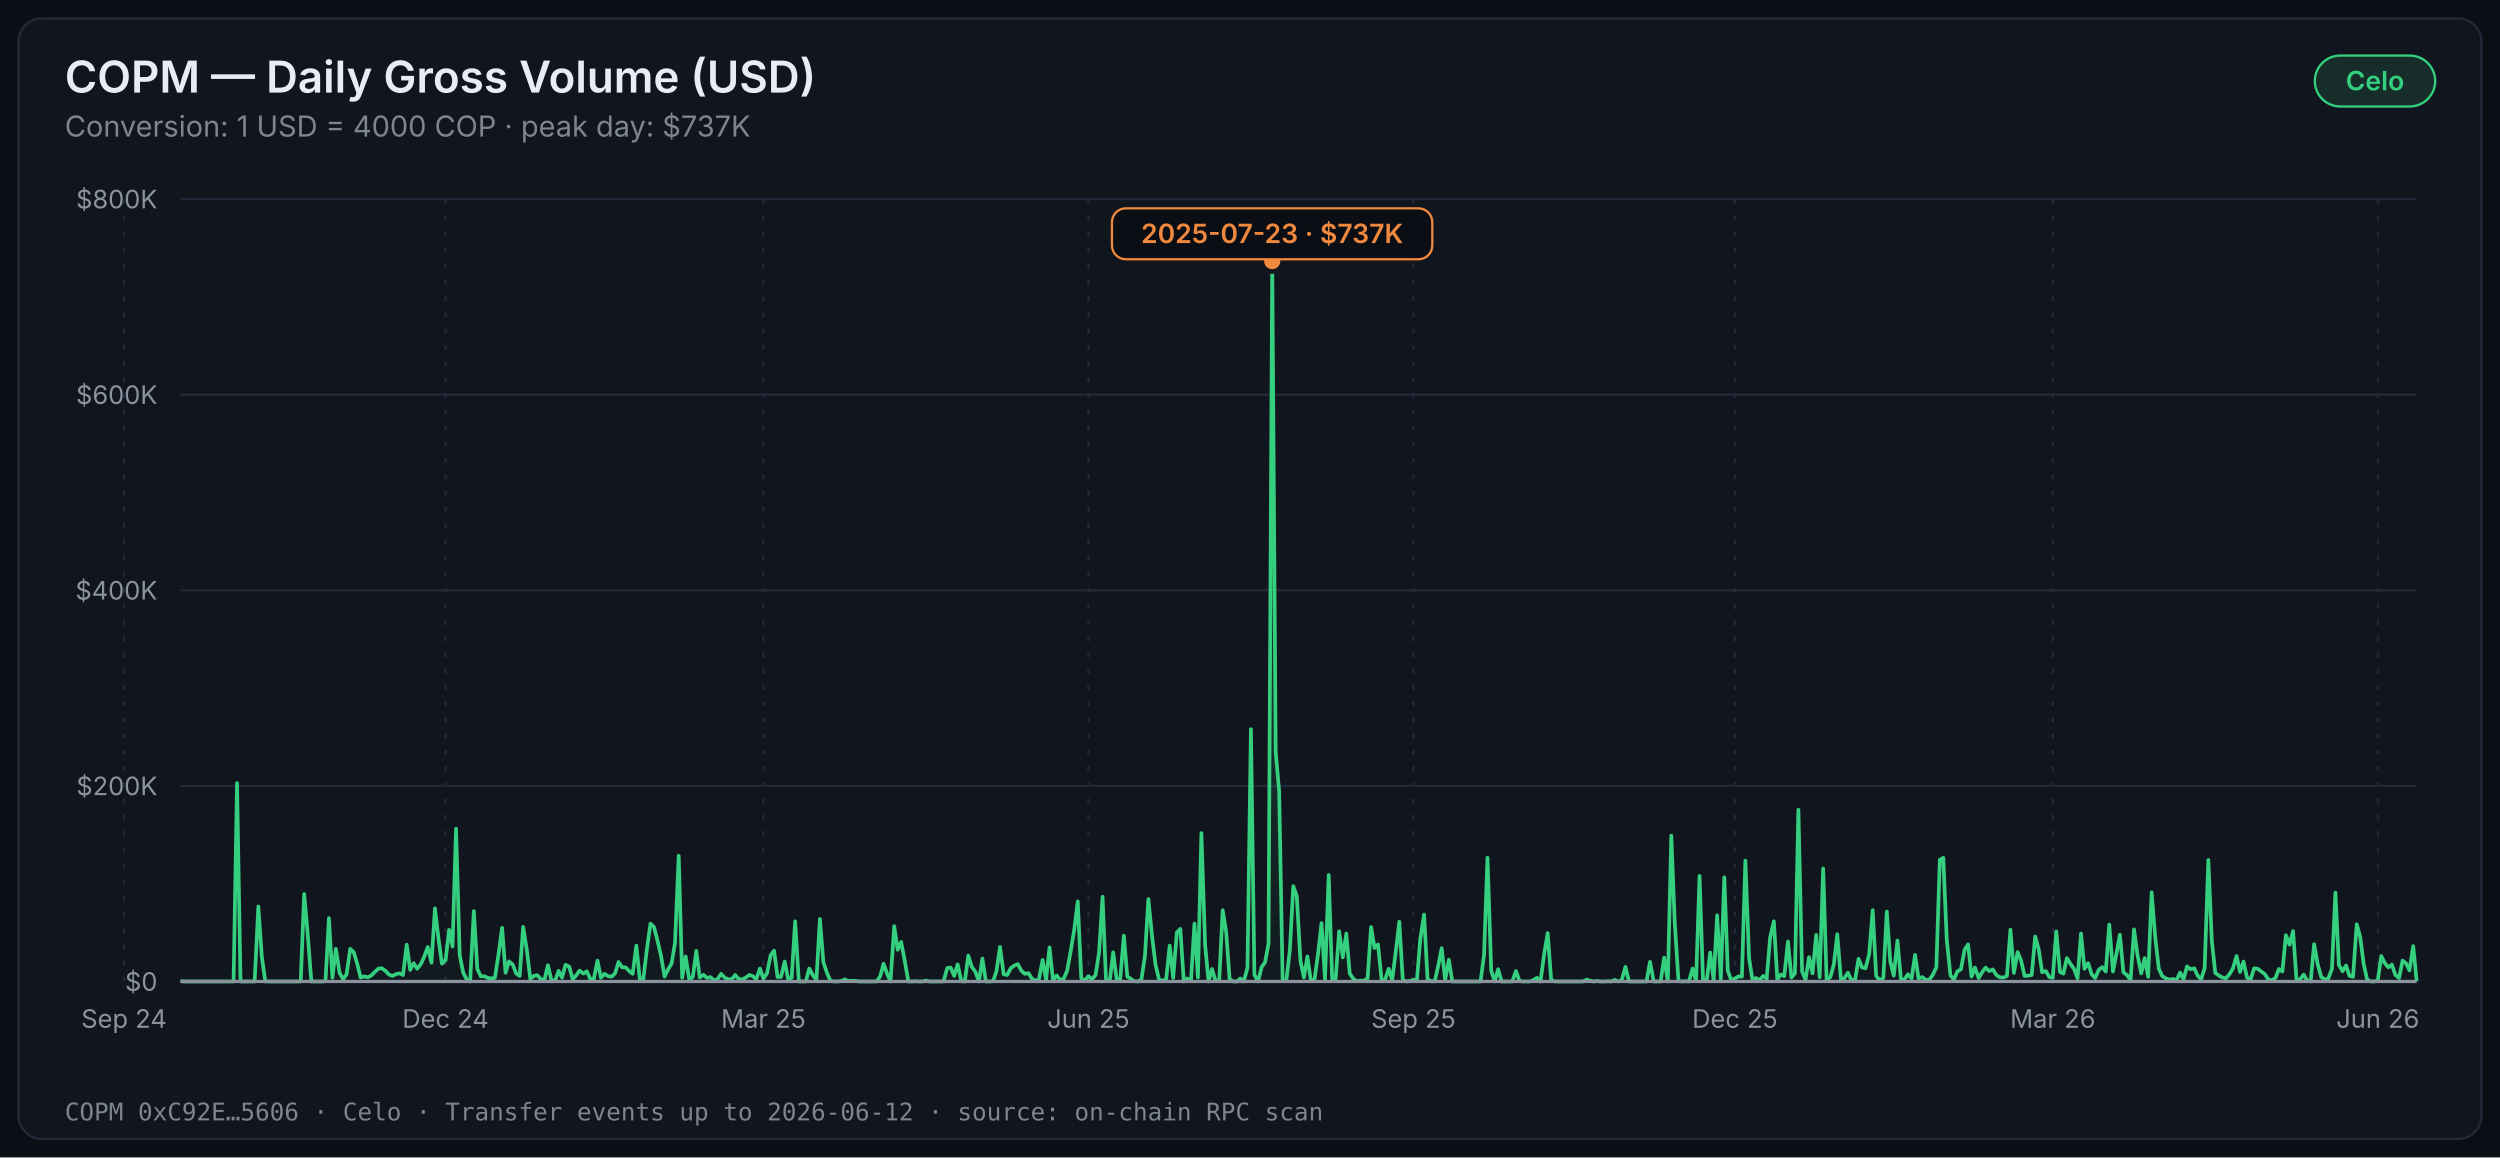
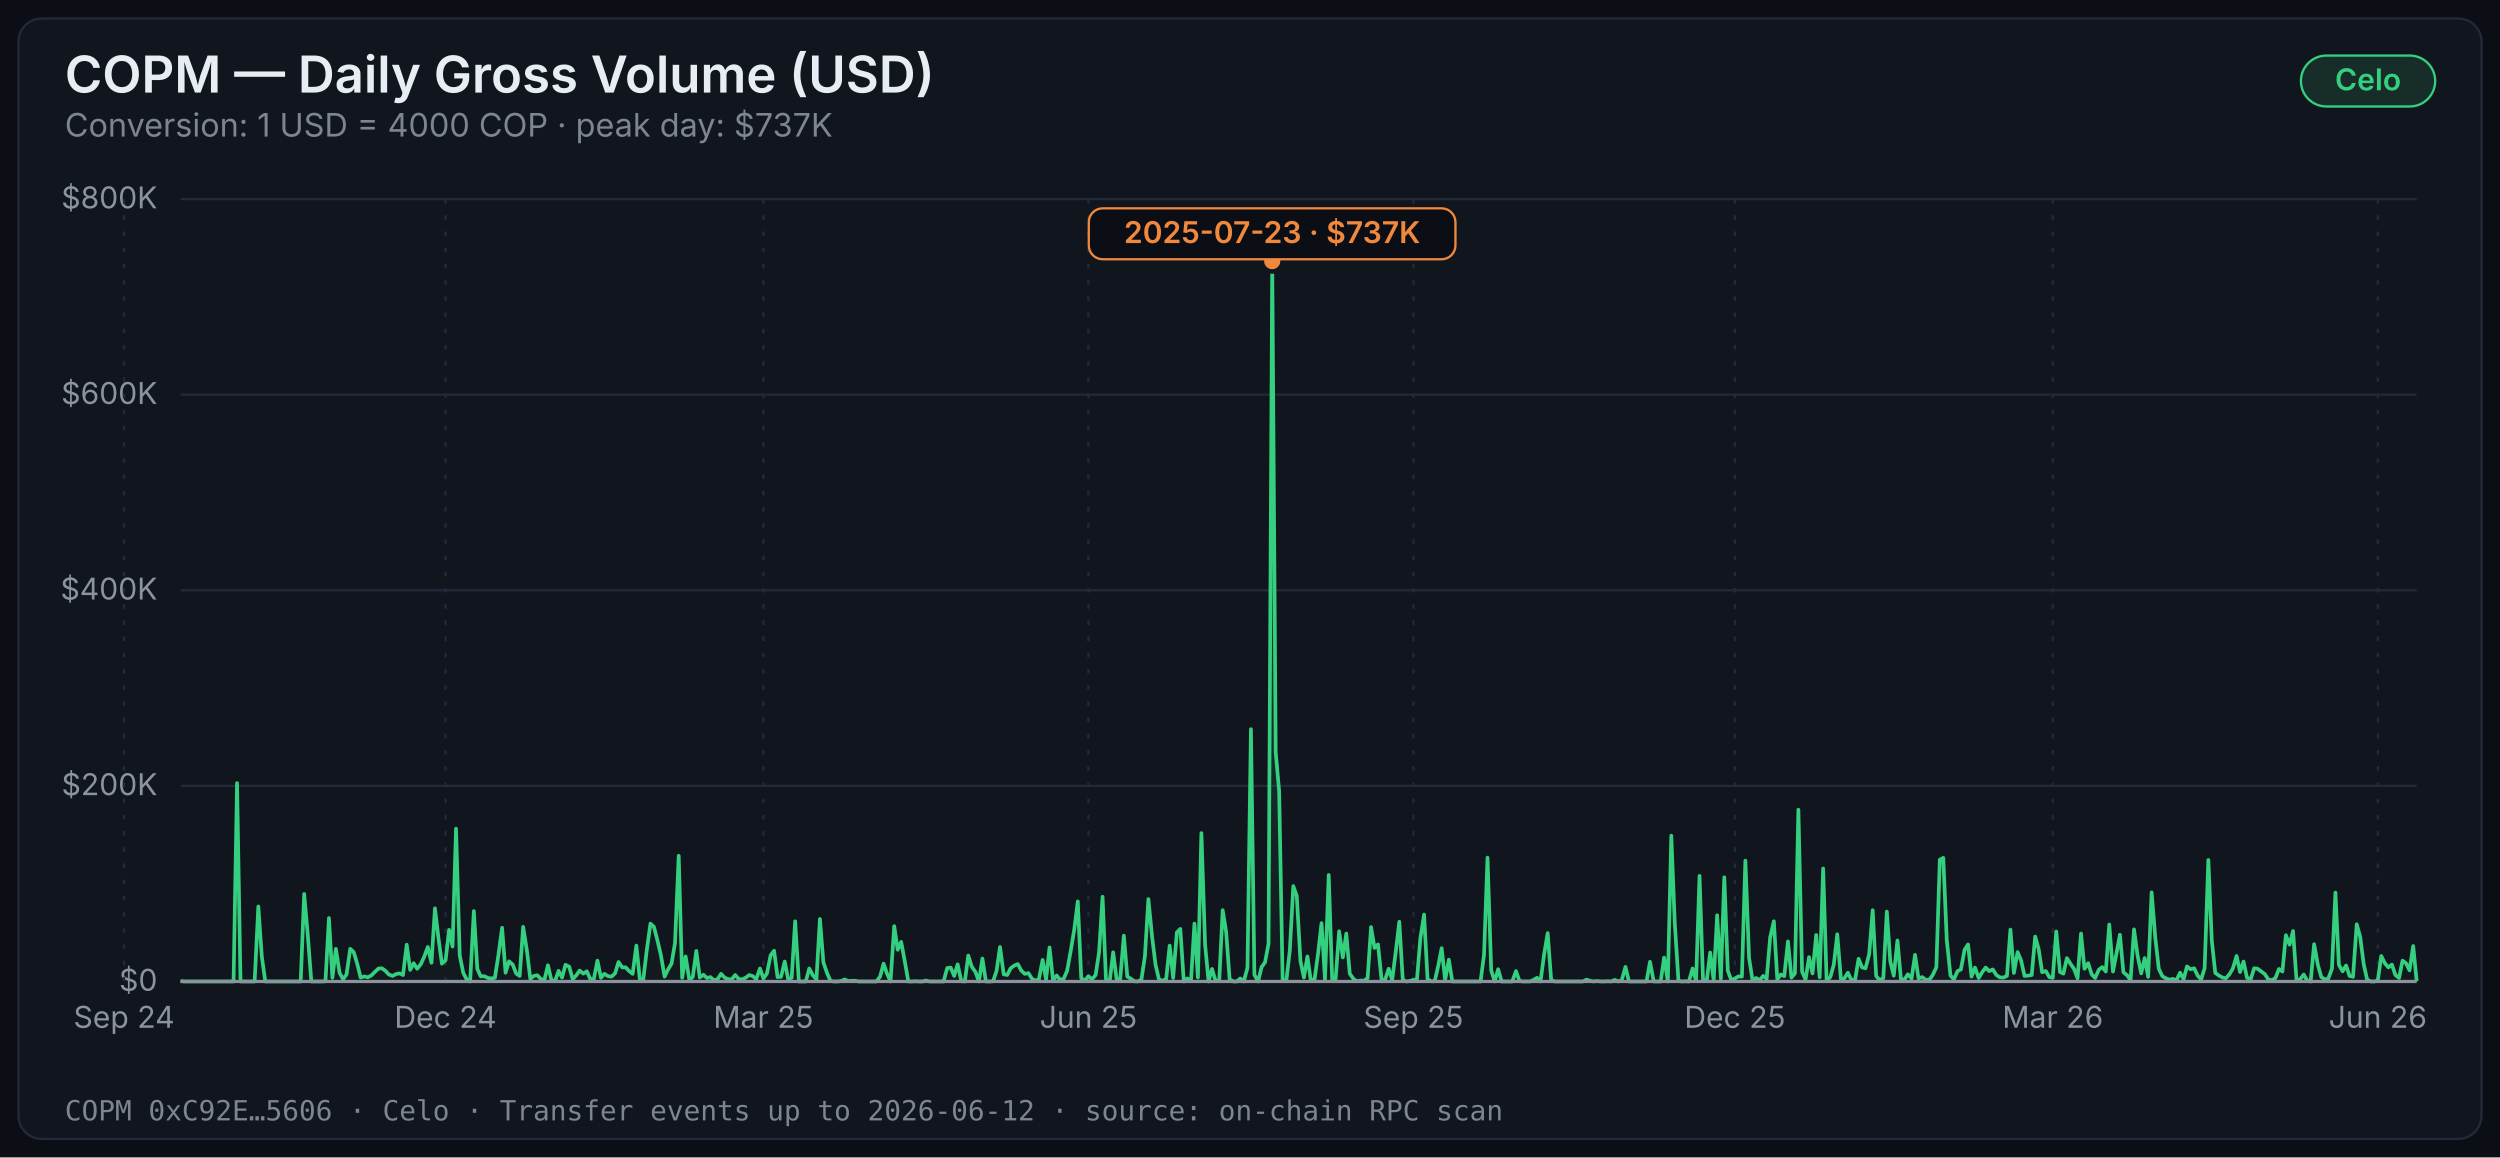
<svg xmlns="http://www.w3.org/2000/svg" width="1080" height="500" viewBox="0 0 1080 500" role="img" aria-label="COPM — Daily Gross Volume (USD)">
  <style>
-     .title { font: 600 19px -apple-system, 'Segoe UI', system-ui, sans-serif; fill: #e6edf3; }
-     .subtitle { font: 400 12.5px -apple-system, 'Segoe UI', system-ui, sans-serif; fill: #7d8590; }
-     .axis { font: 400 11px -apple-system, 'Segoe UI', system-ui, sans-serif; fill: #8b949e; }
-     .label { font: 500 12px -apple-system, 'Segoe UI', system-ui, sans-serif; fill: #e6edf3; }
-     .annot { font: 600 11.5px -apple-system, 'Segoe UI', system-ui, sans-serif; }
-     .badge { font: 600 11.5px -apple-system, 'Segoe UI', system-ui, sans-serif; }
-     .footer { font: 400 10.5px ui-monospace, 'SF Mono', Menlo, monospace; fill: #7d8590; }
+     .title { font: 600 22px -apple-system, 'Segoe UI', system-ui, sans-serif; fill: #e6edf3; }
+     .subtitle { font: 400 14px -apple-system, 'Segoe UI', system-ui, sans-serif; fill: #7d8590; }
+     .axis { font: 400 13px -apple-system, 'Segoe UI', system-ui, sans-serif; fill: #8b949e; }
+     .label { font: 500 14px -apple-system, 'Segoe UI', system-ui, sans-serif; fill: #e6edf3; }
+     .annot { font: 600 13px -apple-system, 'Segoe UI', system-ui, sans-serif; }
+     .badge { font: 600 13px -apple-system, 'Segoe UI', system-ui, sans-serif; }
+     .footer { font: 400 12px ui-monospace, 'SF Mono', Menlo, monospace; fill: #7d8590; }
  </style>
  <defs>
    <linearGradient id="g1" x1="0" y1="0" x2="0" y2="1">
      <stop offset="0%" stop-color="#35d07f" stop-opacity="0.35" />
      <stop offset="100%" stop-color="#35d07f" stop-opacity="0.02" />
    </linearGradient>
  </defs>
  <rect width="1080" height="500" fill="#0b0e14" />
  <rect x="8" y="8" width="1064" height="484" rx="10" fill="#11151d" stroke="#222938" stroke-width="1" />
  <text x="28" y="40" class="title">COPM — Daily Gross Volume (USD)</text>
-   <rect x="1000" y="24" width="52" height="22" rx="11" fill="#35d07f22" stroke="#35d07f" stroke-width="1" />
-   <text x="1026" y="39" class="badge" fill="#35d07f" text-anchor="middle">Celo</text>
+   <rect x="994" y="24" width="58" height="22" rx="11" fill="#35d07f22" stroke="#35d07f" stroke-width="1" />
+   <text x="1023" y="39" class="badge" fill="#35d07f" text-anchor="middle">Celo</text>
  <text x="28" y="59" class="subtitle">Conversion: 1 USD = 4000 COP · peak day: $737K</text>
  <line x1="78" y1="424" x2="1044" y2="424" stroke="#222938" stroke-width="1" />
  <text x="68" y="428" class="axis" text-anchor="end">$0</text>
  <line x1="78" y1="339.5" x2="1044" y2="339.5" stroke="#222938" stroke-width="1" />
  <text x="68" y="343.5" class="axis" text-anchor="end">$200K</text>
  <line x1="78" y1="255" x2="1044" y2="255" stroke="#222938" stroke-width="1" />
  <text x="68" y="259" class="axis" text-anchor="end">$400K</text>
  <line x1="78" y1="170.5" x2="1044" y2="170.5" stroke="#222938" stroke-width="1" />
  <text x="68" y="174.5" class="axis" text-anchor="end">$600K</text>
  <line x1="78" y1="86" x2="1044" y2="86" stroke="#222938" stroke-width="1" />
  <text x="68" y="90" class="axis" text-anchor="end">$800K</text>
  <line x1="53.583" y1="86" x2="53.583" y2="424" stroke="#222938" stroke-width="1" stroke-dasharray="2,5" />
  <text x="53.583" y="444" class="axis" text-anchor="middle">Sep 24</text>
  <line x1="192.455" y1="86" x2="192.455" y2="424" stroke="#222938" stroke-width="1" stroke-dasharray="2,5" />
  <text x="192.455" y="444" class="axis" text-anchor="middle">Dec 24</text>
  <line x1="329.801" y1="86" x2="329.801" y2="424" stroke="#222938" stroke-width="1" stroke-dasharray="2,5" />
  <text x="329.801" y="444" class="axis" text-anchor="middle">Mar 25</text>
  <line x1="470.199" y1="86" x2="470.199" y2="424" stroke="#222938" stroke-width="1" stroke-dasharray="2,5" />
  <text x="470.199" y="444" class="axis" text-anchor="middle">Jun 25</text>
  <line x1="610.597" y1="86" x2="610.597" y2="424" stroke="#222938" stroke-width="1" stroke-dasharray="2,5" />
  <text x="610.597" y="444" class="axis" text-anchor="middle">Sep 25</text>
  <line x1="749.469" y1="86" x2="749.469" y2="424" stroke="#222938" stroke-width="1" stroke-dasharray="2,5" />
  <text x="749.469" y="444" class="axis" text-anchor="middle">Dec 25</text>
  <line x1="886.815" y1="86" x2="886.815" y2="424" stroke="#222938" stroke-width="1" stroke-dasharray="2,5" />
  <text x="886.815" y="444" class="axis" text-anchor="middle">Mar 26</text>
  <line x1="1027.213" y1="86" x2="1027.213" y2="424" stroke="#222938" stroke-width="1" stroke-dasharray="2,5" />
  <text x="1027.213" y="444" class="axis" text-anchor="middle">Jun 26</text>
  <path d="M 78 424 L 78.0 423.8 L 79.5 424.0 L 81.1 424.0 L 82.6 424.0 L 84.1 424.0 L 85.6 424.0 L 87.2 424.0 L 88.7 424.0 L 90.2 424.0 L 91.7 424.0 L 93.3 424.0 L 94.8 424.0 L 96.3 424.0 L 97.8 424.0 L 99.4 424.0 L 100.9 424.0 L 102.4 338.3 L 103.9 424.0 L 105.5 424.0 L 107.0 424.0 L 108.5 424.0 L 110.0 424.0 L 111.6 391.6 L 113.1 413.2 L 114.6 424.0 L 116.2 424.0 L 117.7 424.0 L 119.2 424.0 L 120.7 424.0 L 122.3 424.0 L 123.8 424.0 L 125.3 424.0 L 126.8 424.0 L 128.4 424.0 L 129.9 424.0 L 131.4 386.2 L 132.9 403.2 L 134.5 424.0 L 136.0 424.0 L 137.5 424.0 L 139.0 424.0 L 140.6 423.9 L 142.1 396.6 L 143.6 422.4 L 145.1 409.9 L 146.7 420.3 L 148.2 423.0 L 149.7 421.0 L 151.3 409.9 L 152.8 411.3 L 154.3 416.3 L 155.8 422.3 L 157.4 421.8 L 158.9 422.2 L 160.4 421.4 L 161.9 419.9 L 163.5 418.4 L 165.0 418.3 L 166.5 419.4 L 168.0 421.0 L 169.6 421.6 L 171.1 420.8 L 172.6 420.5 L 174.1 421.2 L 175.7 408.1 L 177.2 419.0 L 178.7 416.1 L 180.2 418.5 L 181.8 416.5 L 183.3 413.2 L 184.8 409.1 L 186.4 415.9 L 187.9 392.4 L 189.4 405.2 L 190.9 416.3 L 192.5 414.8 L 194.0 401.7 L 195.5 408.9 L 197.0 358.0 L 198.6 412.7 L 200.1 420.2 L 201.6 423.1 L 203.1 424.0 L 204.7 393.6 L 206.2 418.6 L 207.7 421.8 L 209.2 421.7 L 210.8 422.5 L 212.3 422.7 L 213.8 422.4 L 215.3 412.7 L 216.9 400.8 L 218.4 420.2 L 219.9 415.3 L 221.5 416.7 L 223.0 420.6 L 224.5 421.6 L 226.0 400.4 L 227.6 410.5 L 229.1 422.9 L 230.6 421.6 L 232.1 421.3 L 233.7 423.0 L 235.2 423.3 L 236.7 417.0 L 238.2 423.4 L 239.8 423.8 L 241.3 419.4 L 242.8 422.3 L 244.3 416.8 L 245.9 417.6 L 247.4 423.0 L 248.9 421.4 L 250.4 419.3 L 252.0 420.6 L 253.5 419.6 L 255.0 422.9 L 256.5 423.1 L 258.1 415.0 L 259.6 422.4 L 261.1 420.7 L 262.7 421.7 L 264.2 421.9 L 265.7 420.5 L 267.2 415.6 L 268.8 417.9 L 270.3 417.9 L 271.8 419.5 L 273.3 420.7 L 274.9 408.5 L 276.4 423.0 L 277.9 423.1 L 279.4 410.5 L 281.0 399.0 L 282.5 400.4 L 284.0 406.2 L 285.5 412.6 L 287.1 421.9 L 288.6 418.8 L 290.1 416.3 L 291.6 407.4 L 293.2 369.7 L 294.7 422.4 L 296.2 413.2 L 297.8 423.4 L 299.3 422.0 L 300.8 410.8 L 302.3 422.3 L 303.9 421.1 L 305.4 422.5 L 306.9 422.1 L 308.4 423.5 L 310.0 423.0 L 311.5 420.7 L 313.0 422.3 L 314.5 423.0 L 316.1 423.1 L 317.6 421.2 L 319.1 422.9 L 320.6 423.1 L 322.2 422.3 L 323.7 421.2 L 325.2 421.7 L 326.7 423.0 L 328.3 418.4 L 329.8 422.7 L 331.3 420.6 L 332.9 412.7 L 334.4 410.7 L 335.9 422.1 L 337.4 422.0 L 339.0 415.4 L 340.5 423.1 L 342.0 422.4 L 343.5 398.0 L 345.1 424.0 L 346.6 424.0 L 348.1 424.0 L 349.6 418.4 L 351.2 421.4 L 352.7 423.1 L 354.2 397.0 L 355.7 415.7 L 357.3 420.4 L 358.8 423.8 L 360.3 424.0 L 361.8 424.0 L 363.4 423.8 L 364.9 423.1 L 366.4 423.8 L 368.0 423.7 L 369.5 423.7 L 371.0 424.0 L 372.5 424.0 L 374.1 424.0 L 375.6 424.0 L 377.1 424.0 L 378.6 424.0 L 380.2 421.9 L 381.7 416.3 L 383.2 420.6 L 384.7 424.0 L 386.3 400.1 L 387.8 410.3 L 389.3 406.9 L 390.8 414.9 L 392.4 424.0 L 393.9 424.0 L 395.4 423.9 L 396.9 424.0 L 398.5 424.0 L 400.0 423.6 L 401.5 424.0 L 403.1 424.0 L 404.6 424.0 L 406.1 424.0 L 407.6 424.0 L 409.2 418.2 L 410.7 418.0 L 412.2 421.6 L 413.7 416.6 L 415.3 423.9 L 416.8 424.0 L 418.3 412.8 L 419.8 417.6 L 421.4 419.9 L 422.9 424.0 L 424.4 414.1 L 425.9 424.0 L 427.5 424.0 L 429.0 423.9 L 430.5 419.5 L 432.0 409.1 L 433.6 420.9 L 435.1 421.2 L 436.6 418.3 L 438.2 417.1 L 439.7 416.5 L 441.2 419.3 L 442.7 420.7 L 444.3 420.4 L 445.8 422.8 L 447.3 423.6 L 448.8 423.1 L 450.4 414.7 L 451.9 423.2 L 453.4 409.3 L 454.9 423.5 L 456.5 421.4 L 458.0 423.4 L 459.5 422.8 L 461.0 419.4 L 462.6 410.5 L 464.1 401.4 L 465.6 389.4 L 467.1 422.6 L 468.7 423.6 L 470.2 421.7 L 471.7 423.1 L 473.3 421.2 L 474.8 411.4 L 476.3 387.4 L 477.8 423.5 L 479.4 423.8 L 480.9 411.4 L 482.4 423.2 L 483.9 423.3 L 485.5 404.2 L 487.0 421.9 L 488.5 422.8 L 490.0 423.9 L 491.6 424.0 L 493.1 423.1 L 494.6 413.1 L 496.1 388.4 L 497.7 404.6 L 499.2 416.8 L 500.7 423.2 L 502.2 423.7 L 503.8 422.9 L 505.3 408.5 L 506.8 422.5 L 508.4 402.8 L 509.9 401.3 L 511.4 424.0 L 512.9 422.7 L 514.5 423.8 L 516.0 399.0 L 517.5 422.3 L 519.0 359.9 L 520.6 408.1 L 522.1 424.0 L 523.6 418.6 L 525.1 423.7 L 526.7 423.8 L 528.2 393.2 L 529.7 402.6 L 531.2 423.0 L 532.8 424.0 L 534.3 424.0 L 535.8 422.7 L 537.3 424.0 L 538.9 418.1 L 540.4 315.0 L 541.9 421.1 L 543.5 424.0 L 545.0 417.8 L 546.5 415.7 L 548.0 407.7 L 549.6 112.8 L 551.1 324.9 L 552.6 341.9 L 554.1 423.8 L 555.7 423.6 L 557.2 410.6 L 558.7 382.8 L 560.2 387.0 L 561.8 415.2 L 563.3 422.3 L 564.8 413.2 L 566.3 423.8 L 567.9 423.0 L 569.4 412.0 L 570.9 398.8 L 572.4 423.0 L 574.0 378.0 L 575.5 423.1 L 577.0 422.8 L 578.5 402.3 L 580.1 413.6 L 581.6 403.3 L 583.1 420.6 L 584.7 422.9 L 586.2 423.9 L 587.7 423.6 L 589.2 423.7 L 590.8 422.6 L 592.3 400.5 L 593.8 409.5 L 595.3 408.0 L 596.9 423.9 L 598.4 423.1 L 599.9 418.5 L 601.4 423.4 L 603.0 410.9 L 604.5 398.2 L 606.0 423.3 L 607.5 424.0 L 609.1 423.8 L 610.6 423.3 L 612.1 423.4 L 613.6 405.3 L 615.2 395.1 L 616.7 423.0 L 618.2 423.9 L 619.8 423.9 L 621.3 417.3 L 622.8 409.6 L 624.3 423.4 L 625.9 414.6 L 627.4 424.0 L 628.9 424.0 L 630.4 424.0 L 632.0 424.0 L 633.5 424.0 L 635.0 424.0 L 636.5 424.0 L 638.1 424.0 L 639.6 424.0 L 641.1 412.5 L 642.6 370.5 L 644.2 419.2 L 645.7 424.0 L 647.2 418.7 L 648.7 424.0 L 650.3 424.0 L 651.8 424.0 L 653.3 424.0 L 654.9 419.5 L 656.4 423.8 L 657.9 424.0 L 659.4 424.0 L 661.0 424.0 L 662.5 423.3 L 664.0 422.4 L 665.5 424.0 L 667.1 412.0 L 668.6 403.1 L 670.1 423.3 L 671.6 424.0 L 673.2 424.0 L 674.7 424.0 L 676.2 424.0 L 677.7 424.0 L 679.3 424.0 L 680.8 424.0 L 682.3 424.0 L 683.8 424.0 L 685.4 423.2 L 686.9 423.7 L 688.4 424.0 L 690.0 423.8 L 691.5 424.0 L 693.0 424.0 L 694.5 423.9 L 696.1 424.0 L 697.6 423.3 L 699.1 424.0 L 700.6 423.4 L 702.2 417.7 L 703.7 424.0 L 705.2 424.0 L 706.7 424.0 L 708.3 424.0 L 709.8 424.0 L 711.3 424.0 L 712.8 415.5 L 714.4 424.0 L 715.9 424.0 L 717.4 424.0 L 718.9 413.7 L 720.5 424.0 L 722.0 361.0 L 723.5 398.8 L 725.1 423.8 L 726.6 424.0 L 728.1 423.9 L 729.6 424.0 L 731.2 418.4 L 732.7 423.8 L 734.2 378.4 L 735.7 423.2 L 737.3 423.8 L 738.8 411.5 L 740.3 423.5 L 741.8 395.4 L 743.4 422.8 L 744.9 379.0 L 746.4 419.3 L 747.9 423.4 L 749.5 422.7 L 751.0 421.8 L 752.5 421.9 L 754.0 371.8 L 755.6 413.9 L 757.1 423.5 L 758.6 422.5 L 760.2 423.4 L 761.7 421.6 L 763.2 422.8 L 764.7 405.0 L 766.3 398.0 L 767.8 423.1 L 769.3 421.0 L 770.8 421.7 L 772.4 406.7 L 773.9 422.3 L 775.4 420.5 L 776.9 349.8 L 778.5 419.7 L 780.0 423.2 L 781.5 413.5 L 783.0 420.5 L 784.6 403.9 L 786.1 422.2 L 787.6 375.2 L 789.1 423.5 L 790.7 422.1 L 792.2 416.7 L 793.7 403.6 L 795.3 423.3 L 796.8 422.6 L 798.3 420.2 L 799.8 423.4 L 801.4 423.3 L 802.9 414.2 L 804.4 417.9 L 805.9 418.3 L 807.5 412.1 L 809.0 393.2 L 810.5 421.6 L 812.0 423.5 L 813.6 422.5 L 815.1 393.8 L 816.6 415.3 L 818.1 421.5 L 819.7 406.3 L 821.2 423.0 L 822.7 423.2 L 824.2 420.9 L 825.8 422.7 L 827.3 412.5 L 828.8 422.7 L 830.4 422.1 L 831.9 423.3 L 833.4 423.3 L 834.9 421.3 L 836.5 417.9 L 838.0 371.4 L 839.5 370.6 L 841.0 406.0 L 842.6 421.4 L 844.1 423.1 L 845.6 419.6 L 847.1 418.8 L 848.7 410.3 L 850.2 408.0 L 851.7 421.9 L 853.2 418.0 L 854.8 422.5 L 856.3 420.0 L 857.8 418.0 L 859.3 419.5 L 860.9 418.8 L 862.4 421.2 L 863.9 422.2 L 865.5 422.3 L 867.0 421.6 L 868.5 401.6 L 870.0 420.3 L 871.6 411.3 L 873.1 414.9 L 874.6 421.6 L 876.1 421.5 L 877.7 421.2 L 879.2 404.6 L 880.7 410.0 L 882.2 420.0 L 883.8 419.5 L 885.3 422.1 L 886.8 422.4 L 888.3 402.4 L 889.9 419.9 L 891.4 420.6 L 892.9 413.9 L 894.4 416.3 L 896.0 418.6 L 897.5 422.6 L 899.0 403.3 L 900.5 418.5 L 902.1 416.1 L 903.6 420.9 L 905.1 422.5 L 906.7 418.9 L 908.2 417.8 L 909.7 419.7 L 911.2 399.4 L 912.8 419.7 L 914.3 412.0 L 915.8 403.8 L 917.3 420.0 L 918.9 421.3 L 920.4 423.5 L 921.9 401.5 L 923.4 412.6 L 925.0 420.5 L 926.5 413.9 L 928.0 422.0 L 929.5 385.5 L 931.1 405.3 L 932.6 418.5 L 934.1 421.7 L 935.6 422.6 L 937.2 423.2 L 938.7 422.9 L 940.2 423.5 L 941.8 420.2 L 943.3 423.0 L 944.8 417.5 L 946.3 418.7 L 947.9 418.3 L 949.4 421.5 L 950.9 423.1 L 952.4 418.3 L 954.0 371.5 L 955.5 406.4 L 957.0 420.3 L 958.5 421.4 L 960.1 422.3 L 961.6 422.6 L 963.1 420.9 L 964.6 418.4 L 966.2 413.0 L 967.7 419.9 L 969.2 415.4 L 970.7 422.4 L 972.3 423.0 L 973.8 418.3 L 975.3 418.5 L 976.9 419.7 L 978.4 420.8 L 979.9 423.1 L 981.4 423.5 L 983.0 422.5 L 984.5 418.6 L 986.0 419.7 L 987.5 404.0 L 989.1 408.1 L 990.6 402.2 L 992.1 423.5 L 993.6 423.1 L 995.2 421.0 L 996.7 423.6 L 998.2 424.0 L 999.7 407.9 L 1001.3 416.8 L 1002.8 422.1 L 1004.3 423.1 L 1005.8 422.8 L 1007.4 418.5 L 1008.9 385.6 L 1010.4 416.8 L 1012.0 419.6 L 1013.5 417.1 L 1015.0 421.6 L 1016.5 422.0 L 1018.1 399.3 L 1019.6 404.7 L 1021.1 416.4 L 1022.6 423.2 L 1024.2 424.0 L 1025.7 424.0 L 1027.2 423.6 L 1028.7 413.0 L 1030.3 416.2 L 1031.8 417.9 L 1033.3 416.7 L 1034.8 421.2 L 1036.4 422.5 L 1037.9 415.0 L 1039.4 416.1 L 1040.9 419.2 L 1042.5 408.7 L 1044.0 423.9 L 1044 424 Z" fill="url(#g1)" />
  <path d="M 78.0 423.8 L 79.5 424.0 L 81.1 424.0 L 82.6 424.0 L 84.1 424.0 L 85.6 424.0 L 87.2 424.0 L 88.7 424.0 L 90.2 424.0 L 91.7 424.0 L 93.3 424.0 L 94.8 424.0 L 96.3 424.0 L 97.8 424.0 L 99.4 424.0 L 100.9 424.0 L 102.4 338.3 L 103.9 424.0 L 105.5 424.0 L 107.0 424.0 L 108.5 424.0 L 110.0 424.0 L 111.6 391.6 L 113.1 413.2 L 114.6 424.0 L 116.2 424.0 L 117.7 424.0 L 119.2 424.0 L 120.7 424.0 L 122.3 424.0 L 123.8 424.0 L 125.3 424.0 L 126.8 424.0 L 128.4 424.0 L 129.9 424.0 L 131.4 386.2 L 132.9 403.2 L 134.5 424.0 L 136.0 424.0 L 137.5 424.0 L 139.0 424.0 L 140.6 423.9 L 142.1 396.6 L 143.6 422.4 L 145.1 409.9 L 146.7 420.3 L 148.2 423.0 L 149.7 421.0 L 151.3 409.9 L 152.8 411.3 L 154.3 416.3 L 155.8 422.3 L 157.4 421.8 L 158.9 422.2 L 160.4 421.4 L 161.9 419.9 L 163.5 418.4 L 165.0 418.3 L 166.5 419.4 L 168.0 421.0 L 169.6 421.6 L 171.1 420.8 L 172.6 420.5 L 174.1 421.2 L 175.7 408.1 L 177.2 419.0 L 178.7 416.1 L 180.2 418.5 L 181.8 416.5 L 183.3 413.2 L 184.8 409.1 L 186.4 415.9 L 187.9 392.4 L 189.4 405.2 L 190.9 416.3 L 192.5 414.8 L 194.0 401.7 L 195.5 408.9 L 197.0 358.0 L 198.6 412.7 L 200.1 420.2 L 201.6 423.1 L 203.1 424.0 L 204.7 393.6 L 206.2 418.6 L 207.7 421.8 L 209.2 421.7 L 210.8 422.5 L 212.3 422.7 L 213.8 422.4 L 215.3 412.7 L 216.9 400.8 L 218.4 420.2 L 219.9 415.3 L 221.5 416.7 L 223.0 420.6 L 224.5 421.6 L 226.0 400.4 L 227.6 410.5 L 229.1 422.9 L 230.6 421.6 L 232.1 421.3 L 233.7 423.0 L 235.2 423.3 L 236.7 417.0 L 238.2 423.4 L 239.8 423.8 L 241.3 419.4 L 242.8 422.3 L 244.3 416.8 L 245.9 417.6 L 247.4 423.0 L 248.9 421.4 L 250.4 419.3 L 252.0 420.6 L 253.5 419.6 L 255.0 422.9 L 256.5 423.1 L 258.1 415.0 L 259.6 422.4 L 261.1 420.7 L 262.7 421.7 L 264.2 421.9 L 265.7 420.5 L 267.2 415.6 L 268.8 417.9 L 270.3 417.9 L 271.8 419.5 L 273.3 420.7 L 274.9 408.5 L 276.4 423.0 L 277.9 423.1 L 279.4 410.5 L 281.0 399.0 L 282.5 400.4 L 284.0 406.2 L 285.5 412.6 L 287.1 421.9 L 288.6 418.8 L 290.1 416.3 L 291.6 407.4 L 293.2 369.7 L 294.7 422.4 L 296.2 413.2 L 297.8 423.4 L 299.3 422.0 L 300.8 410.8 L 302.3 422.3 L 303.9 421.1 L 305.4 422.5 L 306.9 422.1 L 308.4 423.5 L 310.0 423.0 L 311.5 420.7 L 313.0 422.3 L 314.5 423.0 L 316.1 423.1 L 317.6 421.2 L 319.1 422.9 L 320.6 423.1 L 322.2 422.3 L 323.7 421.2 L 325.2 421.7 L 326.7 423.0 L 328.3 418.4 L 329.8 422.7 L 331.3 420.6 L 332.9 412.7 L 334.4 410.7 L 335.9 422.1 L 337.4 422.0 L 339.0 415.4 L 340.5 423.1 L 342.0 422.4 L 343.5 398.0 L 345.1 424.0 L 346.6 424.0 L 348.1 424.0 L 349.6 418.4 L 351.2 421.4 L 352.7 423.1 L 354.2 397.0 L 355.7 415.7 L 357.3 420.4 L 358.8 423.8 L 360.3 424.0 L 361.8 424.0 L 363.4 423.8 L 364.9 423.1 L 366.4 423.8 L 368.0 423.7 L 369.5 423.7 L 371.0 424.0 L 372.5 424.0 L 374.1 424.0 L 375.6 424.0 L 377.1 424.0 L 378.6 424.0 L 380.2 421.9 L 381.7 416.3 L 383.2 420.6 L 384.7 424.0 L 386.3 400.1 L 387.8 410.3 L 389.3 406.9 L 390.8 414.9 L 392.4 424.0 L 393.9 424.0 L 395.4 423.9 L 396.9 424.0 L 398.5 424.0 L 400.0 423.6 L 401.5 424.0 L 403.1 424.0 L 404.6 424.0 L 406.1 424.0 L 407.6 424.0 L 409.2 418.2 L 410.7 418.0 L 412.2 421.6 L 413.7 416.6 L 415.3 423.9 L 416.8 424.0 L 418.3 412.8 L 419.8 417.6 L 421.4 419.9 L 422.9 424.0 L 424.4 414.1 L 425.9 424.0 L 427.5 424.0 L 429.0 423.9 L 430.5 419.5 L 432.0 409.1 L 433.6 420.9 L 435.1 421.2 L 436.6 418.3 L 438.2 417.1 L 439.7 416.5 L 441.2 419.3 L 442.7 420.7 L 444.3 420.4 L 445.8 422.8 L 447.3 423.6 L 448.8 423.1 L 450.4 414.7 L 451.9 423.2 L 453.4 409.3 L 454.9 423.5 L 456.5 421.4 L 458.0 423.4 L 459.5 422.8 L 461.0 419.4 L 462.6 410.5 L 464.1 401.4 L 465.6 389.4 L 467.1 422.6 L 468.7 423.6 L 470.2 421.7 L 471.7 423.1 L 473.3 421.2 L 474.8 411.4 L 476.3 387.4 L 477.8 423.5 L 479.4 423.8 L 480.9 411.4 L 482.4 423.2 L 483.9 423.3 L 485.5 404.2 L 487.0 421.9 L 488.5 422.8 L 490.0 423.9 L 491.6 424.0 L 493.1 423.1 L 494.6 413.1 L 496.1 388.4 L 497.7 404.6 L 499.2 416.8 L 500.7 423.2 L 502.2 423.7 L 503.8 422.9 L 505.3 408.5 L 506.8 422.5 L 508.4 402.8 L 509.9 401.3 L 511.4 424.0 L 512.9 422.7 L 514.5 423.8 L 516.0 399.0 L 517.5 422.3 L 519.0 359.9 L 520.6 408.1 L 522.1 424.0 L 523.6 418.6 L 525.1 423.7 L 526.7 423.8 L 528.2 393.2 L 529.7 402.6 L 531.2 423.0 L 532.8 424.0 L 534.3 424.0 L 535.8 422.7 L 537.3 424.0 L 538.9 418.1 L 540.4 315.0 L 541.9 421.1 L 543.5 424.0 L 545.0 417.8 L 546.5 415.7 L 548.0 407.7 L 549.6 112.8 L 551.1 324.9 L 552.6 341.9 L 554.1 423.8 L 555.7 423.6 L 557.2 410.6 L 558.7 382.8 L 560.2 387.0 L 561.8 415.2 L 563.3 422.3 L 564.8 413.2 L 566.3 423.8 L 567.9 423.0 L 569.4 412.0 L 570.9 398.8 L 572.4 423.0 L 574.0 378.0 L 575.5 423.1 L 577.0 422.8 L 578.5 402.3 L 580.1 413.6 L 581.6 403.3 L 583.1 420.6 L 584.7 422.9 L 586.2 423.9 L 587.7 423.6 L 589.2 423.7 L 590.8 422.6 L 592.3 400.5 L 593.8 409.5 L 595.3 408.0 L 596.9 423.9 L 598.4 423.1 L 599.9 418.5 L 601.4 423.4 L 603.0 410.9 L 604.5 398.2 L 606.0 423.3 L 607.5 424.0 L 609.1 423.8 L 610.6 423.3 L 612.1 423.4 L 613.6 405.3 L 615.2 395.1 L 616.7 423.0 L 618.2 423.9 L 619.8 423.9 L 621.3 417.3 L 622.8 409.6 L 624.3 423.4 L 625.9 414.6 L 627.4 424.0 L 628.9 424.0 L 630.4 424.0 L 632.0 424.0 L 633.5 424.0 L 635.0 424.0 L 636.5 424.0 L 638.1 424.0 L 639.6 424.0 L 641.1 412.5 L 642.6 370.5 L 644.2 419.2 L 645.7 424.0 L 647.2 418.7 L 648.7 424.0 L 650.3 424.0 L 651.8 424.0 L 653.3 424.0 L 654.9 419.5 L 656.4 423.8 L 657.9 424.0 L 659.4 424.0 L 661.0 424.0 L 662.5 423.3 L 664.0 422.4 L 665.5 424.0 L 667.1 412.0 L 668.6 403.1 L 670.1 423.3 L 671.6 424.0 L 673.2 424.0 L 674.7 424.0 L 676.2 424.0 L 677.7 424.0 L 679.3 424.0 L 680.8 424.0 L 682.3 424.0 L 683.8 424.0 L 685.4 423.2 L 686.9 423.7 L 688.4 424.0 L 690.0 423.8 L 691.5 424.0 L 693.0 424.0 L 694.5 423.9 L 696.1 424.0 L 697.6 423.3 L 699.1 424.0 L 700.6 423.4 L 702.2 417.7 L 703.7 424.0 L 705.2 424.0 L 706.7 424.0 L 708.3 424.0 L 709.8 424.0 L 711.3 424.0 L 712.8 415.5 L 714.4 424.0 L 715.9 424.0 L 717.4 424.0 L 718.9 413.7 L 720.5 424.0 L 722.0 361.0 L 723.5 398.8 L 725.1 423.8 L 726.6 424.0 L 728.1 423.9 L 729.6 424.0 L 731.2 418.4 L 732.7 423.8 L 734.2 378.4 L 735.7 423.2 L 737.3 423.8 L 738.8 411.5 L 740.3 423.5 L 741.8 395.4 L 743.4 422.8 L 744.9 379.0 L 746.4 419.3 L 747.9 423.4 L 749.5 422.7 L 751.0 421.8 L 752.5 421.9 L 754.0 371.8 L 755.6 413.9 L 757.1 423.5 L 758.6 422.5 L 760.2 423.4 L 761.7 421.6 L 763.2 422.8 L 764.7 405.0 L 766.3 398.0 L 767.8 423.1 L 769.3 421.0 L 770.8 421.7 L 772.4 406.7 L 773.9 422.3 L 775.4 420.5 L 776.9 349.8 L 778.5 419.7 L 780.0 423.2 L 781.5 413.5 L 783.0 420.5 L 784.6 403.9 L 786.1 422.2 L 787.6 375.2 L 789.1 423.5 L 790.7 422.1 L 792.2 416.7 L 793.7 403.6 L 795.3 423.3 L 796.8 422.6 L 798.3 420.2 L 799.8 423.4 L 801.4 423.3 L 802.9 414.2 L 804.4 417.9 L 805.9 418.3 L 807.5 412.1 L 809.0 393.2 L 810.5 421.6 L 812.0 423.5 L 813.6 422.5 L 815.1 393.8 L 816.6 415.3 L 818.1 421.5 L 819.7 406.3 L 821.2 423.0 L 822.7 423.2 L 824.2 420.9 L 825.8 422.7 L 827.3 412.5 L 828.8 422.7 L 830.4 422.1 L 831.9 423.3 L 833.4 423.3 L 834.9 421.3 L 836.5 417.9 L 838.0 371.4 L 839.5 370.6 L 841.0 406.0 L 842.6 421.4 L 844.1 423.1 L 845.6 419.6 L 847.1 418.8 L 848.7 410.3 L 850.2 408.0 L 851.7 421.9 L 853.2 418.0 L 854.8 422.5 L 856.3 420.0 L 857.8 418.0 L 859.3 419.5 L 860.9 418.8 L 862.4 421.2 L 863.9 422.2 L 865.5 422.3 L 867.0 421.6 L 868.5 401.6 L 870.0 420.3 L 871.6 411.3 L 873.1 414.9 L 874.6 421.6 L 876.1 421.5 L 877.7 421.2 L 879.2 404.6 L 880.7 410.0 L 882.2 420.0 L 883.8 419.5 L 885.3 422.1 L 886.8 422.4 L 888.3 402.4 L 889.9 419.9 L 891.4 420.6 L 892.9 413.9 L 894.4 416.3 L 896.0 418.6 L 897.5 422.6 L 899.0 403.3 L 900.5 418.5 L 902.1 416.1 L 903.6 420.9 L 905.1 422.5 L 906.7 418.9 L 908.2 417.8 L 909.7 419.7 L 911.2 399.4 L 912.8 419.7 L 914.3 412.0 L 915.8 403.8 L 917.3 420.0 L 918.9 421.3 L 920.4 423.5 L 921.9 401.5 L 923.4 412.6 L 925.0 420.5 L 926.5 413.9 L 928.0 422.0 L 929.5 385.5 L 931.1 405.3 L 932.6 418.5 L 934.1 421.7 L 935.6 422.6 L 937.2 423.2 L 938.7 422.9 L 940.2 423.5 L 941.8 420.2 L 943.3 423.0 L 944.8 417.5 L 946.3 418.7 L 947.9 418.3 L 949.4 421.5 L 950.9 423.1 L 952.4 418.3 L 954.0 371.5 L 955.5 406.4 L 957.0 420.3 L 958.5 421.4 L 960.1 422.3 L 961.6 422.6 L 963.1 420.9 L 964.6 418.4 L 966.2 413.0 L 967.7 419.9 L 969.2 415.4 L 970.7 422.4 L 972.3 423.0 L 973.8 418.3 L 975.3 418.5 L 976.9 419.7 L 978.4 420.8 L 979.9 423.1 L 981.4 423.5 L 983.0 422.5 L 984.5 418.6 L 986.0 419.7 L 987.5 404.0 L 989.1 408.1 L 990.6 402.2 L 992.1 423.5 L 993.6 423.1 L 995.2 421.0 L 996.7 423.6 L 998.2 424.0 L 999.7 407.9 L 1001.3 416.8 L 1002.8 422.1 L 1004.3 423.1 L 1005.8 422.8 L 1007.4 418.5 L 1008.9 385.6 L 1010.4 416.8 L 1012.0 419.6 L 1013.5 417.1 L 1015.0 421.6 L 1016.5 422.0 L 1018.1 399.3 L 1019.6 404.7 L 1021.1 416.4 L 1022.6 423.2 L 1024.2 424.0 L 1025.7 424.0 L 1027.2 423.6 L 1028.7 413.0 L 1030.3 416.2 L 1031.8 417.9 L 1033.3 416.7 L 1034.8 421.2 L 1036.4 422.5 L 1037.9 415.0 L 1039.4 416.1 L 1040.9 419.2 L 1042.5 408.7 L 1044.0 423.9" stroke="#35d07f" stroke-width="1.6" fill="none" stroke-linejoin="round" />
  <circle cx="549.6" cy="112.8" r="4.5" fill="#f0883e" stroke="#11151d" stroke-width="2" />
-   <rect x="480.355" y="90" width="138.4" height="22" rx="6" fill="#0b0e14" stroke="#f0883e" stroke-width="1" />
+   <rect x="470.355" y="90" width="158.4" height="22" rx="6" fill="#0b0e14" stroke="#f0883e" stroke-width="1" />
  <text x="549.555" y="105" class="annot" fill="#f0883e" text-anchor="middle">2025-07-23 · $737K</text>
  <line x1="78" y1="424" x2="1044" y2="424" stroke="#8b949e" stroke-width="1.4" />
  <text x="28" y="484" class="footer">COPM 0xC92E…5606 · Celo · Transfer events up to 2026-06-12 · source: on-chain RPC scan</text>
</svg>
